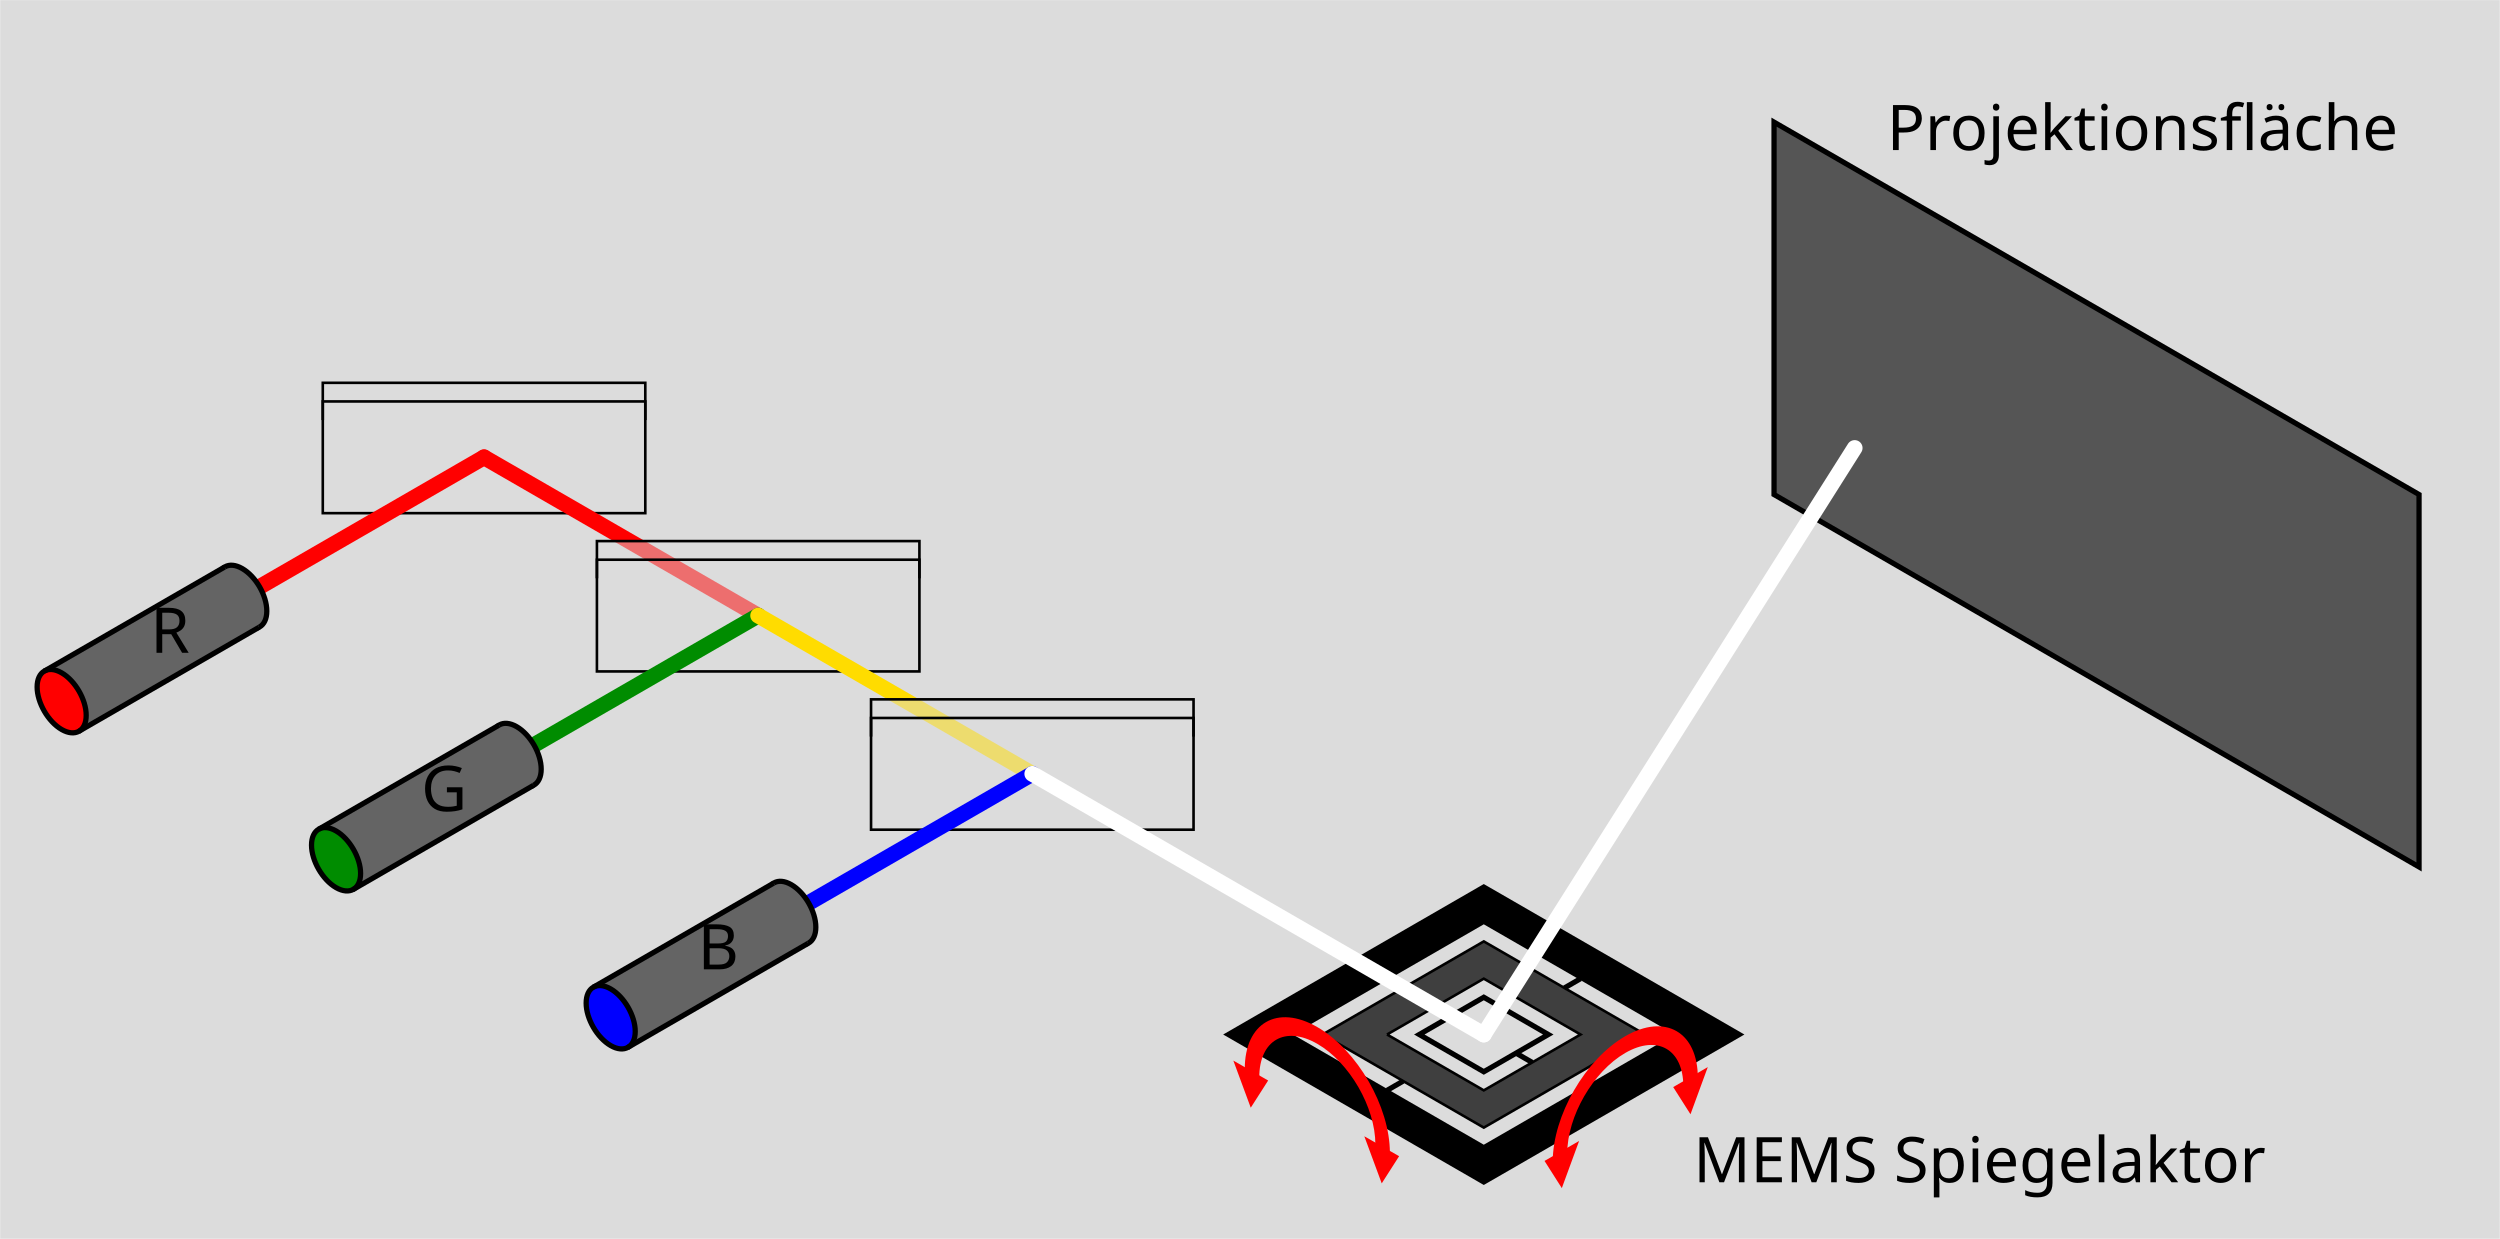
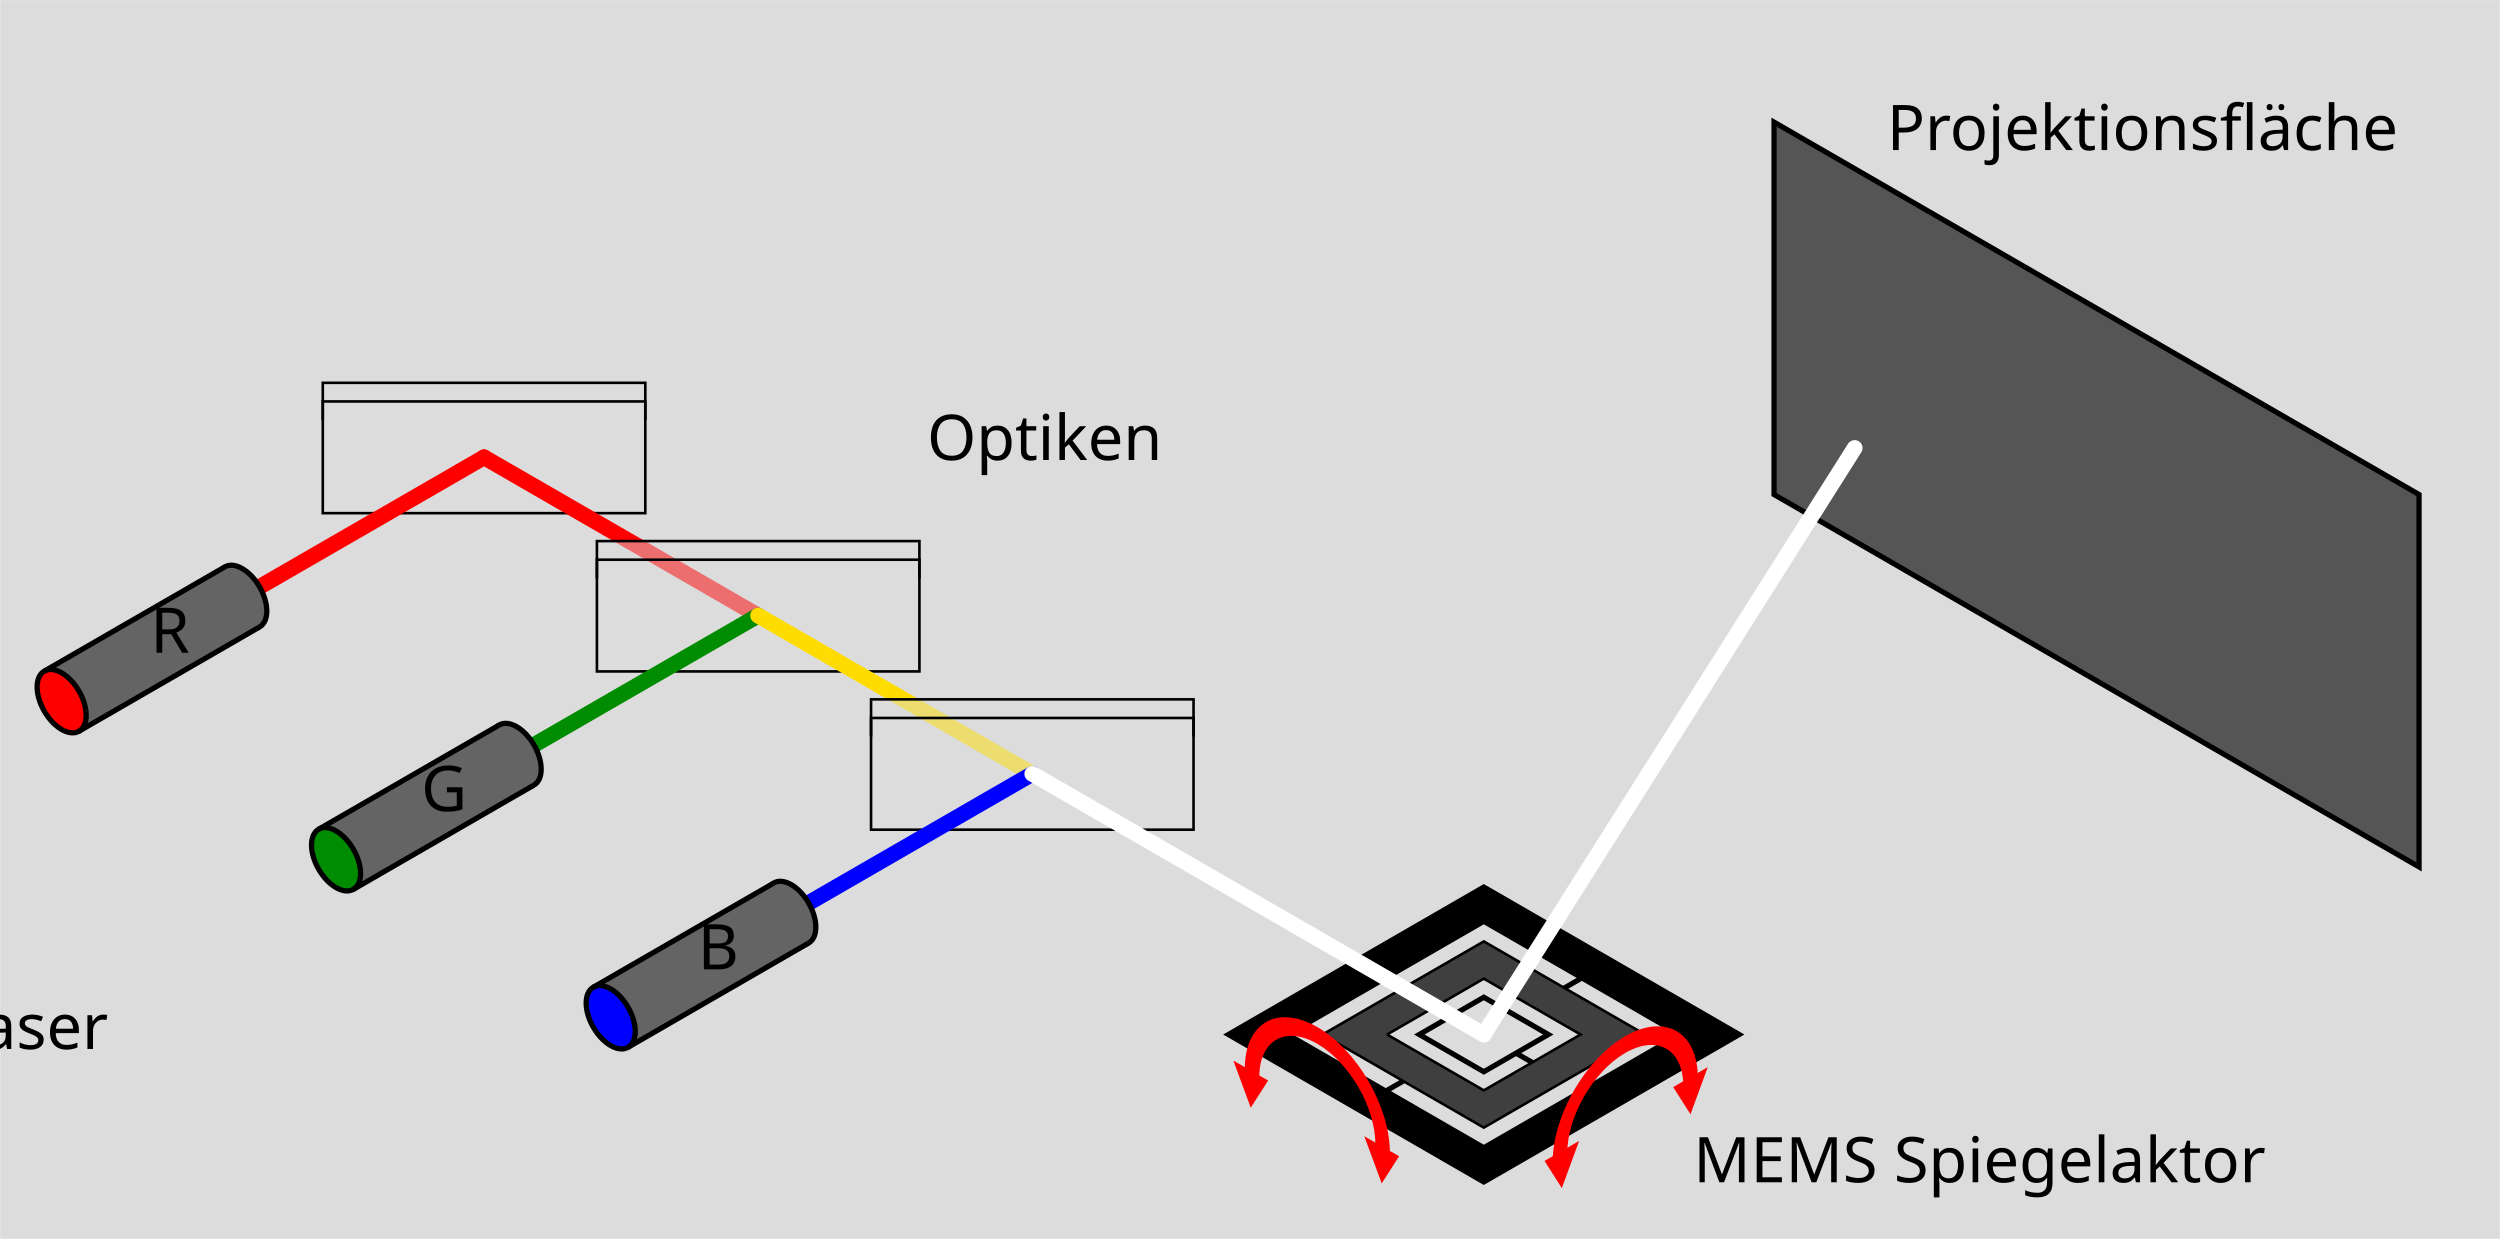
<svg xmlns="http://www.w3.org/2000/svg" xmlns:ns1="http://www.openswatchbook.org/uri/2009/osb" width="475.75" height="235.75" id="svg2" version="1.1">
  <defs id="defs4">
    <linearGradient ns1:paint="solid" id="linearGradient3888">
      <stop id="stop3890" offset="0" style="stop-color:#ffffff;stop-opacity:1;" />
    </linearGradient>
    <marker orient="auto" refY="0" refX="0" id="Arrow2Lstart" style="overflow:visible">
      <path id="path4198" style="fill-rule:evenodd;stroke-width:0.625;stroke-linejoin:round" d="M 8.719,4.034 -2.207,0.016 8.719,-4.002 c -1.745,2.372 -1.735,5.617 -6e-7,8.035 z" transform="matrix(1.1,0,0,1.1,1.1,0)" />
    </marker>
    <marker orient="auto" refY="0" refX="0" id="TriangleInS" style="overflow:visible">
      <path id="path4319" d="m 5.77,0 -8.65,5 0,-10 8.65,5 z" style="fill-rule:evenodd;stroke:#000000;stroke-width:1pt" transform="scale(-0.2,-0.2)" />
    </marker>
  </defs>
  <g id="layer1" transform="translate(-153.375,-462.1875)">
    <rect style="fill:#dcdcdc;fill-opacity:1;fill-rule:evenodd;stroke:#000000;stroke-width:0;stroke-linecap:round;stroke-miterlimit:4;stroke-opacity:1;stroke-dasharray:none;stroke-dashoffset:0" id="rect3935" width="475.632" height="235.667" x="153.43" y="462.224" />
    <rect style="opacity:0.5;fill:#dcdcdc;fill-opacity:1;fill-rule:evenodd;stroke:#0000ff;stroke-width:0;stroke-linecap:round;stroke-miterlimit:4;stroke-opacity:1;stroke-dasharray:none;stroke-dashoffset:0" id="rect3896" width="61.372" height="24.803" x="214.802" y="535.039" />
    <g transform="translate(-30.68594,74.40946)" id="g3831" style="stroke-width:0.5;stroke-miterlimit:4;stroke-dasharray:none">
      <path id="path3785" d="m 245.488,467.716 0,-7.087 61.372,0 0,7.087" style="fill:none;stroke:#000000;stroke-width:0.5;stroke-linecap:butt;stroke-linejoin:miter;stroke-miterlimit:4;stroke-opacity:1;stroke-dasharray:none" />
      <path id="path3783" d="m 245.488,464.173 0,21.26 61.372,0 0,-21.26 z" style="fill:none;stroke:#000000;stroke-width:0.5;stroke-linecap:butt;stroke-linejoin:miter;stroke-miterlimit:4;stroke-opacity:1;stroke-dasharray:none" />
    </g>
    <g transform="translate(-30.68594,74.40946)" id="g3882" style="stroke:#ff0000;stroke-width:3;stroke-linecap:round;stroke-miterlimit:4;stroke-opacity:1;stroke-dasharray:none">
      <path id="path3835" d="M 276.173,474.803 196.39,520.866" style="fill:none;stroke:#ff0000;stroke-width:3;stroke-linecap:round;stroke-linejoin:miter;stroke-miterlimit:4;stroke-opacity:1;stroke-dasharray:none" />
      <path id="path3874" d="m 276.173,474.803 52.166,30.118" style="fill:none;stroke:#ff0000;stroke-width:3;stroke-linecap:round;stroke-linejoin:miter;stroke-miterlimit:4;stroke-opacity:1;stroke-dasharray:none" />
    </g>
    <rect style="opacity:0.5;fill:#dcdcdc;fill-opacity:1;fill-rule:evenodd;stroke:#000000;stroke-width:0;stroke-linecap:round;stroke-miterlimit:4;stroke-opacity:1;stroke-dasharray:none;stroke-dashoffset:0" id="rect3896-8" width="61.372" height="24.803" x="266.968" y="565.157" />
    <g transform="translate(21.48015,104.5276)" id="g3831-1" style="stroke-width:0.5;stroke-miterlimit:4;stroke-dasharray:none">
      <path id="path3785-3" d="m 245.488,467.716 0,-7.087 61.372,0 0,7.087" style="fill:none;stroke:#000000;stroke-width:0.5;stroke-linecap:butt;stroke-linejoin:miter;stroke-miterlimit:4;stroke-opacity:1;stroke-dasharray:none" />
      <path id="path3783-2" d="m 245.488,464.173 0,21.26 61.372,0 0,-21.26 z" style="fill:none;stroke:#000000;stroke-width:0.5;stroke-linecap:butt;stroke-linejoin:miter;stroke-miterlimit:4;stroke-opacity:1;stroke-dasharray:none" />
    </g>
    <path style="fill:none;stroke:#008c00;stroke-width:3;stroke-linecap:round;stroke-linejoin:miter;stroke-miterlimit:4;stroke-opacity:1;stroke-dasharray:none" d="m 297.654,579.331 -79.783,46.063" id="path3878" />
    <path style="fill:none;stroke:#ffdc00;stroke-width:3;stroke-linecap:round;stroke-linejoin:miter;stroke-miterlimit:4;stroke-opacity:1;stroke-dasharray:none" d="m 297.654,579.331 52.166,30.118" id="path3886" />
    <rect style="opacity:0.5;fill:#dcdcdc;fill-opacity:1;fill-rule:evenodd;stroke:#0000ff;stroke-width:0;stroke-linecap:round;stroke-miterlimit:4;stroke-opacity:1;stroke-dasharray:none;stroke-dashoffset:0" id="rect3896-82" width="61.372" height="24.803" x="319.134" y="595.276" />
    <g transform="translate(73.64625,134.6457)" id="g3831-0" style="stroke-width:0.5;stroke-miterlimit:4;stroke-dasharray:none">
      <path id="path3785-0" d="m 245.488,467.716 0,-7.087 61.372,0 0,7.087" style="fill:none;stroke:#000000;stroke-width:0.5;stroke-linecap:butt;stroke-linejoin:miter;stroke-miterlimit:4;stroke-opacity:1;stroke-dasharray:none" />
      <path id="path3783-1" d="m 245.488,464.173 0,21.26 61.372,0 0,-21.26 z" style="fill:none;stroke:#000000;stroke-width:0.5;stroke-linecap:butt;stroke-linejoin:miter;stroke-miterlimit:4;stroke-opacity:1;stroke-dasharray:none" />
    </g>
    <path style="fill:none;stroke:#0000ff;stroke-width:3;stroke-linecap:round;stroke-linejoin:miter;stroke-miterlimit:4;stroke-opacity:1;stroke-dasharray:none" d="m 349.82,609.449 -76.715,44.291" id="path3894" />
    <path style="fill:#555555;fill-opacity:1;stroke:#000000;stroke-width:1px;stroke-linecap:butt;stroke-linejoin:miter;stroke-opacity:1" d="m 613.719,627.165 -122.744,-70.866 0,-70.866 122.744,70.866 z" id="path3923" />
    <path style="fill:#dcdcdc;fill-opacity:1;stroke:#000000;stroke-width:1px;stroke-linecap:butt;stroke-linejoin:miter;stroke-opacity:1" d="m 435.74,651.968 -12.274,7.087 12.274,7.087 12.274,-7.087 z" id="path3927" />
    <path style="fill:none;stroke:#000000;stroke-width:1px;stroke-linecap:butt;stroke-linejoin:miter;stroke-opacity:1" d="m 426.535,653.74 -6.137,-3.543" id="path6948" />
    <path d="m 435.74,676.772 -30.686,-17.717 30.686,-17.717 30.686,17.717 z m -18.412,-17.717 18.412,10.63 18.412,-10.63 -18.412,-10.63 -18.412,10.63" style="fill:#3f3f3f;fill-opacity:1;stroke:#000000;stroke-width:0.5;stroke-linecap:butt;stroke-linejoin:miter;stroke-miterlimit:4;stroke-opacity:1;stroke-dasharray:none" id="path7230" />
    <path d="m 435.74,637.795 -36.823,21.26 36.823,21.26 36.823,-21.26 z m -49.097,21.26 49.097,-28.346 49.098,28.346 -49.098,28.346 z" style="fill:#000000;fill-opacity:1;stroke:#000000;stroke-width:0.5;stroke-linecap:butt;stroke-linejoin:miter;stroke-miterlimit:4;stroke-opacity:1;stroke-dasharray:none" id="path7256" />
    <path style="fill:none;stroke:#ffffff;stroke-width:3;stroke-linecap:round;stroke-linejoin:miter;stroke-miterlimit:4;stroke-opacity:1;stroke-dasharray:none" d="m 349.82,609.449 85.921,49.606" id="path3876" />
    <path id="path7295" d="m 420.397,667.913 -3.069,1.772" style="fill:none;stroke:#000000;stroke-width:1px;stroke-linecap:butt;stroke-linejoin:miter;stroke-opacity:1" />
    <path id="path7297" d="m 441.878,662.598 3.069,1.772" style="fill:none;stroke:#000000;stroke-width:1px;stroke-linecap:butt;stroke-linejoin:miter;stroke-opacity:1" />
    <path id="path7295-4" d="m 454.152,648.425 -3.069,1.772" style="fill:none;stroke:#000000;stroke-width:1px;stroke-linecap:butt;stroke-linejoin:miter;stroke-opacity:1" />
    <path style="fill:none;stroke:#ffffff;stroke-width:3;stroke-linecap:round;stroke-linejoin:miter;stroke-miterlimit:4;stroke-opacity:1;stroke-dasharray:none" d="M 435.74,659.055 506.318,547.441" id="path3933" />
    <path id="path4173-4-6" d="m 476.476,667.345 c 0,-8.787 -6.199,-12.366 -13.809,-7.972 -7.61,4.394 -13.809,15.13 -13.809,23.917 0,0 2.762,-1.595 2.762,-1.595 0,-7.064 4.93,-15.602 11.047,-19.134 6.117,-3.532 11.047,-0.686 11.047,6.378 0,0 2.762,-1.595 2.762,-1.595" style="font-size:medium;font-style:normal;font-variant:normal;font-weight:normal;font-stretch:normal;text-indent:0;text-align:start;text-decoration:none;line-height:normal;letter-spacing:normal;word-spacing:normal;text-transform:none;direction:ltr;block-progression:tb;writing-mode:lr-tb;text-anchor:start;baseline-shift:baseline;color:#000000;fill:#ff0000;fill-opacity:1;stroke:#440000;stroke-width:0;stroke-miterlimit:4;stroke-opacity:1;stroke-dasharray:none;marker:none;visibility:visible;display:inline;overflow:visible;enable-background:accumulate;font-family:Sans;-inkscape-font-specification:Sans" />
    <path style="fill:#ff0000;fill-opacity:1;fill-rule:evenodd;stroke:#ff0000;stroke-width:0;stroke-miterlimit:4;stroke-opacity:1;stroke-dasharray:none" d="m 450.59,688.289 c 0,0 -3.292,-5.177 -3.292,-5.177 0,0 6.583,-3.801 6.583,-3.801 0,0 -3.292,8.978 -3.292,8.978 0,0 0,0 0,0" id="path5190-6-9" />
    <path id="path5190-6-9-8" d="m 475.075,674.234 c 0,0 -3.292,-5.177 -3.292,-5.177 0,0 6.583,-3.801 6.583,-3.801 0,0 -3.292,8.978 -3.292,8.978 0,0 0,0 0,0" style="fill:#ff0000;fill-opacity:1;fill-rule:evenodd;stroke:#ff0000;stroke-width:0;stroke-miterlimit:4;stroke-opacity:1;stroke-dasharray:none" />
    <g id="g6228" transform="translate(21.24127,-12.26367)">
      <path id="path5881-8-8" d="m 225.784,615.433 c 0,2.978 2.091,6.6 4.67,8.089 2.579,1.489 4.67,0.282 4.67,-2.696 0,-2.978 -2.091,-6.6 -4.67,-8.089 -2.579,-1.489 -4.67,-0.282 -4.67,2.696 0,0 0,0 0,0" style="fill:#646464;fill-opacity:1;stroke:#000000;stroke-width:1px;stroke-linecap:round;stroke-linejoin:miter;stroke-opacity:1" />
      <path id="path5983-5" d="m 192.761,632.258 34.347,-19.823 6.551,11.468 -34.368,19.843 z" style="fill:#646464;fill-opacity:1;stroke:#ff0000;stroke-width:0;stroke-linecap:butt;stroke-linejoin:miter;stroke-miterlimit:4;stroke-opacity:1;stroke-dasharray:none" />
      <path id="path5952-1" d="m 191.415,635.275 c 0,2.978 2.091,6.6 4.67,8.089 2.579,1.489 4.67,0.282 4.67,-2.696 0,-2.978 -2.091,-6.6 -4.67,-8.089 -2.579,-1.489 -4.67,-0.282 -4.67,2.696 0,0 0,0 0,0" style="fill:#008c00;fill-opacity:1;stroke:#000000;stroke-width:1px;stroke-linecap:round;stroke-linejoin:miter;stroke-opacity:1" />
      <path id="path5985-74" d="m 192.76,632.265 34.348,-19.83" style="fill:#008c00;fill-opacity:1;stroke:#000000;stroke-width:1px;stroke-linecap:butt;stroke-linejoin:miter;stroke-opacity:1" />
      <path id="path5987-8" d="m 199.291,643.746 34.368,-19.843" style="fill:#008c00;fill-opacity:1;stroke:#000000;stroke-width:1px;stroke-linecap:butt;stroke-linejoin:miter;stroke-opacity:1" />
    </g>
    <g id="g6235" transform="translate(21.24127,-12.26367)">
      <path id="path5881-8" d="m 173.565,585.345 c 0,2.978 2.091,6.6 4.67,8.089 2.579,1.489 4.67,0.282 4.67,-2.696 0,-2.978 -2.091,-6.6 -4.67,-8.089 -2.579,-1.489 -4.67,-0.282 -4.67,2.696 0,0 0,0 0,0" style="fill:#646464;fill-opacity:1;stroke:#000000;stroke-width:1px;stroke-linecap:round;stroke-linejoin:miter;stroke-opacity:1" />
      <path id="path5983" d="m 140.543,602.17 34.347,-19.823 6.551,11.468 -34.368,19.843 z" style="fill:#646464;fill-opacity:1;stroke:#ff0000;stroke-width:0;stroke-linecap:butt;stroke-linejoin:miter;stroke-miterlimit:4;stroke-opacity:1;stroke-dasharray:none" />
      <path id="path5952" d="m 139.197,605.187 c 0,2.978 2.091,6.6 4.67,8.089 2.579,1.489 4.67,0.282 4.67,-2.696 0,-2.978 -2.091,-6.6 -4.67,-8.089 -2.579,-1.489 -4.67,-0.282 -4.67,2.696 0,0 0,0 0,0" style="fill:#ff0000;fill-opacity:1;stroke:#000000;stroke-width:1px;stroke-linecap:round;stroke-linejoin:miter;stroke-opacity:1" />
      <path id="path5985" d="m 140.542,602.177 34.348,-19.83" style="fill:none;stroke:#000000;stroke-width:1px;stroke-linecap:butt;stroke-linejoin:miter;stroke-opacity:1" />
      <path id="path5987" d="m 147.072,613.658 34.368,-19.843" style="fill:none;stroke:#000000;stroke-width:1px;stroke-linecap:butt;stroke-linejoin:miter;stroke-opacity:1" />
    </g>
    <g id="g6182" transform="translate(21.80237,-12.58762)">
      <path id="path5881-8-6" d="m 277.485,645.819 c 0,2.978 2.091,6.6 4.67,8.089 2.579,1.489 4.67,0.282 4.67,-2.696 0,-2.978 -2.091,-6.6 -4.67,-8.089 -2.579,-1.489 -4.67,-0.282 -4.67,2.696 0,0 0,0 0,0" style="fill:#646464;fill-opacity:1;stroke:#000000;stroke-width:1px;stroke-linecap:round;stroke-linejoin:miter;stroke-opacity:1" />
      <path id="path5983-51" d="m 244.463,662.644 34.347,-19.823 6.551,11.468 -34.368,19.843 z" style="fill:#646464;fill-opacity:1;stroke:#ff0000;stroke-width:0;stroke-linecap:butt;stroke-linejoin:miter;stroke-miterlimit:4;stroke-opacity:1;stroke-dasharray:none" />
      <path id="path5952-8" d="m 243.117,665.662 c 0,2.978 2.091,6.6 4.67,8.089 2.579,1.489 4.67,0.282 4.67,-2.696 0,-2.978 -2.091,-6.6 -4.67,-8.089 -2.579,-1.489 -4.67,-0.282 -4.67,2.696 0,0 0,0 0,0" style="fill:#0000ff;fill-opacity:1;stroke:#000000;stroke-width:1px;stroke-linecap:round;stroke-linejoin:miter;stroke-opacity:1" />
      <path id="path5985-2" d="M 244.461,662.652 278.809,642.821" style="fill:#0000ff;fill-opacity:1;stroke:#000000;stroke-width:1px;stroke-linecap:butt;stroke-linejoin:miter;stroke-opacity:1" />
      <path id="path5987-3" d="m 250.992,674.132 34.368,-19.843" style="fill:#0000ff;fill-opacity:1;stroke:#000000;stroke-width:1px;stroke-linecap:butt;stroke-linejoin:miter;stroke-opacity:1" />
    </g>
    <g transform="matrix(2.25,0,0,-2.25,-787.3218,2067.151)" style="fill:#ff0000;fill-opacity:1;stroke:#ff0000;stroke-width:0;stroke-miterlimit:4;stroke-opacity:1;stroke-dasharray:none" id="g5186-5-1">
      <path id="path5190-8-1" d="m 523.873,619.63 c 0,0 -1.472,3.983 -1.472,3.983 0,0 2.943,-1.684 2.943,-1.684 0,0 -1.471,-2.299 -1.471,-2.299 0,0 0,0 0,0" style="fill:#ff0000;fill-opacity:1;fill-rule:evenodd;stroke:#ff0000;stroke-width:0;stroke-miterlimit:4;stroke-opacity:1;stroke-dasharray:none" />
    </g>
    <g id="g5186-2-9-2-8" style="fill:#ff0000;fill-opacity:1;stroke:#440000;stroke-width:0.044;stroke-miterlimit:4;stroke-opacity:1;stroke-dasharray:none" transform="matrix(-2.25,0,0,-2.25,1776.438,2113.755)">
      <path style="font-size:medium;font-style:normal;font-variant:normal;font-weight:normal;font-stretch:normal;text-indent:0;text-align:start;text-decoration:none;line-height:normal;letter-spacing:normal;word-spacing:normal;text-transform:none;direction:ltr;block-progression:tb;writing-mode:lr-tb;text-anchor:start;baseline-shift:baseline;color:#000000;fill:#ff0000;fill-opacity:1;stroke:#440000;stroke-width:0;stroke-miterlimit:4;stroke-opacity:1;stroke-dasharray:none;marker:none;visibility:visible;display:inline;overflow:visible;enable-background:accumulate;font-family:Sans;-inkscape-font-specification:Sans" d="m 616.082,643.613 c 0,3.908 -2.755,5.501 -6.137,3.548 -3.382,-1.953 -6.137,-6.727 -6.137,-10.634 l 1.227,0.709 c 0,3.141 2.191,6.938 4.91,8.508 2.719,1.57 4.91,0.303 4.91,-2.838 l 1.227,0.713" id="path4173-4-6-0-0" />
    </g>
    <g transform="matrix(2.25,0,0,-2.25,-762.6092,2081.054)" style="fill:#ff0000;fill-opacity:1;stroke:#ff0000;stroke-width:0;stroke-miterlimit:4;stroke-opacity:1;stroke-dasharray:none" id="g5186-5-6-5">
      <path id="path5190-8-8-0" d="m 523.967,619.409 c 0,0 -1.472,3.983 -1.472,3.983 0,0 2.943,-1.684 2.943,-1.684 0,0 -1.471,-2.299 -1.471,-2.299 0,0 0,0 0,0" style="fill:#ff0000;fill-opacity:1;fill-rule:evenodd;stroke:#ff0000;stroke-width:0;stroke-miterlimit:4;stroke-opacity:1;stroke-dasharray:none" />
    </g>
    <text xml:space="preserve" style="font-size:40px;font-style:normal;font-weight:normal;text-align:center;line-height:125%;letter-spacing:0px;word-spacing:0px;text-anchor:middle;fill:#000000;fill-opacity:1;stroke:none;font-family:Sans" x="211.733" y="586.417" id="text6242">
      <tspan id="tspan6244" x="211.733" y="586.417" style="font-size:12px;text-align:center;text-anchor:middle">R</tspan>
    </text>
    <text xml:space="preserve" style="font-size:40px;font-style:normal;font-weight:normal;line-height:125%;letter-spacing:0px;word-spacing:0px;fill:#000000;fill-opacity:1;stroke:none;font-family:Sans" x="263.899" y="616.535" id="text6242-6">
      <tspan id="tspan6244-0" x="263.899" y="616.535" style="font-size:12px;text-align:center;text-anchor:middle">G</tspan>
    </text>
    <text xml:space="preserve" style="font-size:40px;font-style:normal;font-weight:normal;line-height:125%;letter-spacing:0px;word-spacing:0px;fill:#000000;fill-opacity:1;stroke:none;font-family:Sans" x="316.065" y="646.654" id="text6242-1">
      <tspan id="tspan6244-4" x="316.065" y="646.654" style="font-size:12px;text-align:center;text-anchor:middle">B</tspan>
    </text>
    <text xml:space="preserve" style="font-size:40px;font-style:normal;font-weight:normal;line-height:125%;letter-spacing:0px;word-spacing:0px;fill:#000000;fill-opacity:1;stroke:none;font-family:Sans" x="475.632" y="687.173" id="text6242-2">
      <tspan id="tspan6244-3" x="475.632" y="687.173" style="font-size:12px">MEMS Spiegelaktor</tspan>
    </text>
    <text xml:space="preserve" style="font-size:40px;font-style:normal;font-weight:normal;line-height:125%;letter-spacing:0px;word-spacing:0px;fill:#000000;fill-opacity:1;stroke:none;font-family:Sans" x="512.455" y="490.748" id="text6242-0">
      <tspan id="tspan6244-38" x="512.455" y="490.748" style="font-size:12px">Projektionsfläche</tspan>
    </text>
+     <text xml:space="preserve" style="font-size:40px;font-style:normal;font-weight:normal;line-height:125%;letter-spacing:0px;word-spacing:0px;fill:#000000;fill-opacity:1;stroke:none;font-family:Sans" x="184.708" y="661.812" id="text6242-1-1">
+       <tspan id="tspan6244-4-1" x="184.708" y="661.812" style="font-size:12px;text-align:center;text-anchor:middle">Laser</tspan>
+     </text>
+     <text xml:space="preserve" style="font-size:40px;font-style:normal;font-weight:normal;text-align:start;line-height:125%;letter-spacing:0px;word-spacing:0px;text-anchor:start;fill:#000000;fill-opacity:1;stroke:none;font-family:Sans" x="329.792" y="549.727" id="text6242-1-1-7">
+       <tspan id="tspan6244-4-1-3" x="329.792" y="549.727" style="font-size:12px;text-align:start;text-anchor:start">Optiken</tspan>
+     </text>
  </g>
</svg>
